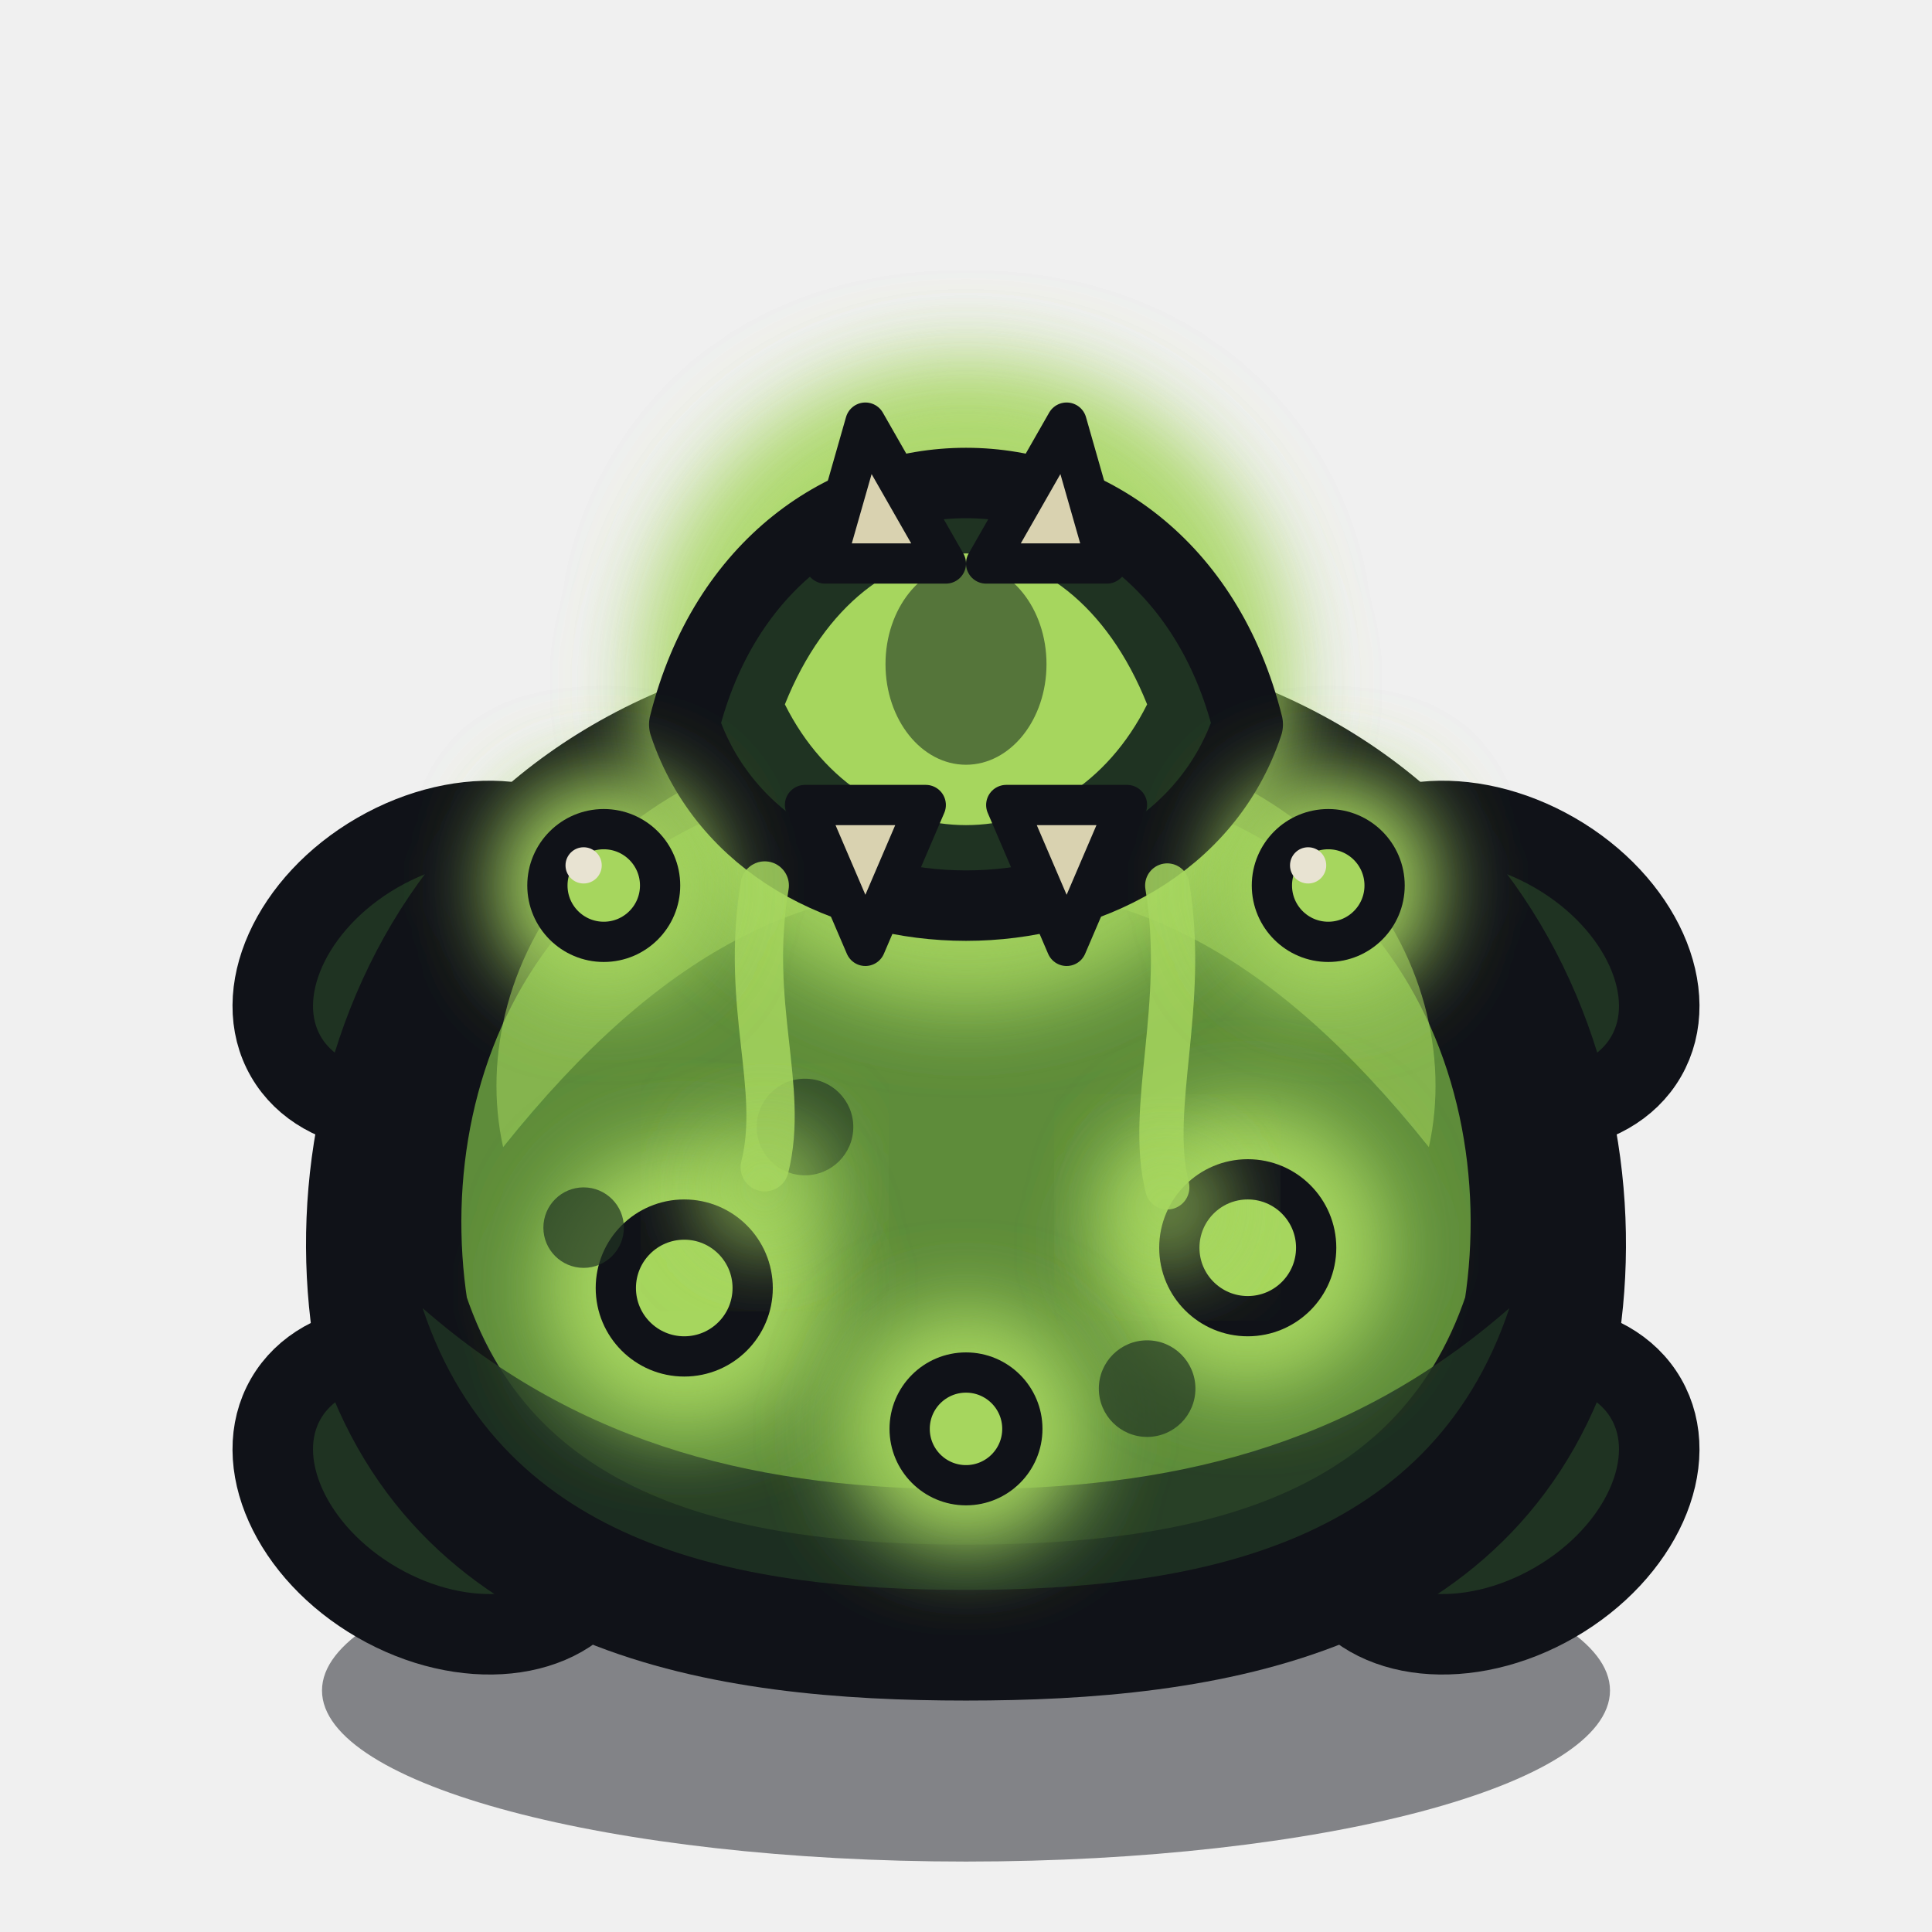
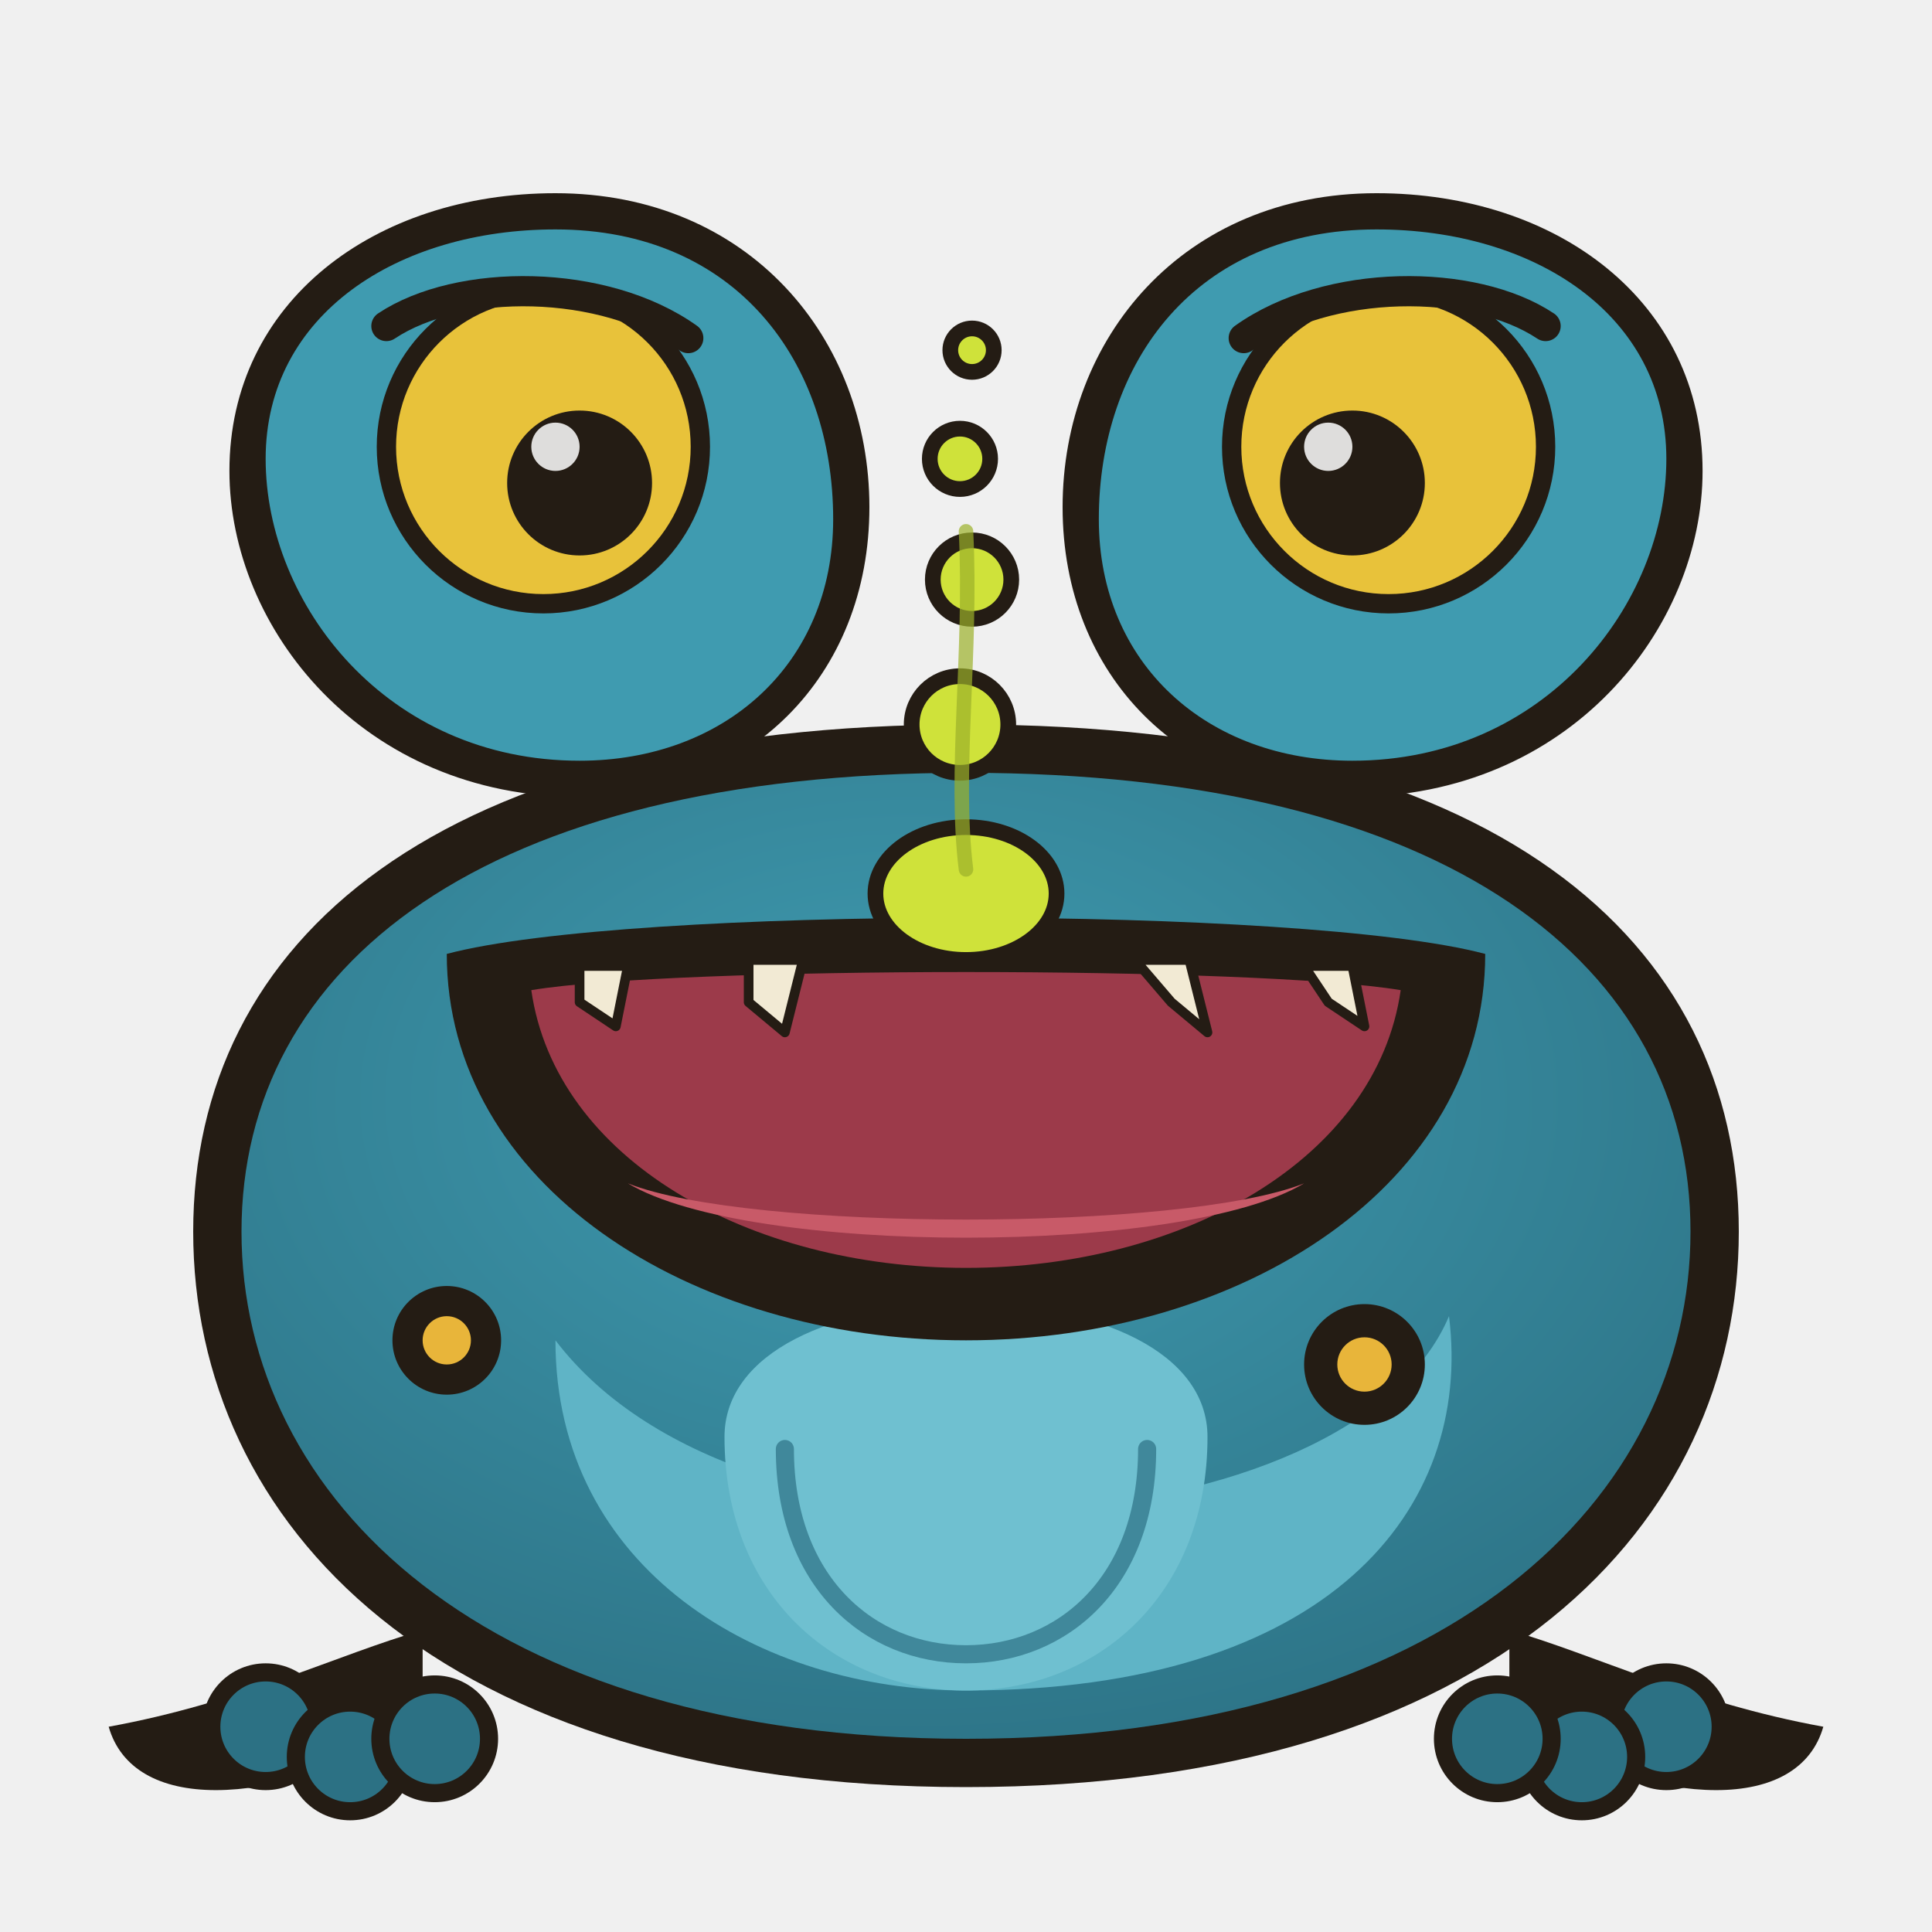
- <svg xmlns="http://www.w3.org/2000/svg" width="96" height="96" viewBox="0 0 96 96">
+ <svg xmlns="http://www.w3.org/2000/svg" viewBox="0 0 320 320" width="320" height="320">
  <defs>
-     <filter id="ps_glow" x="-90%" y="-90%" width="280%" height="280%">
-       <feGaussianBlur stdDeviation="2.4" result="b" />
-       <feMerge>
-         <feMergeNode in="b" />
-         <feMergeNode in="b" />
-       </feMerge>
-     </filter>
+     <radialGradient id="vig" cx="50%" cy="46%" r="62%">
+       <stop offset="58%" stop-color="#efe2c0" stop-opacity="0" />
+       <stop offset="100%" stop-color="#6b5a36" stop-opacity="0.45" />
+     </radialGradient>
+     <radialGradient id="paper" cx="38%" cy="30%" r="82%">
+       <stop offset="0%" stop-color="#f3e8c8" />
+       <stop offset="100%" stop-color="#e4d4ad" />
+     </radialGradient>
+     <radialGradient id="frog" cx="46%" cy="34%" r="74%">
+       <stop offset="0%" stop-color="#3f9bb0" />
+       <stop offset="100%" stop-color="#2c7184" />
+     </radialGradient>
  </defs>
-   <ellipse cx="48" cy="84" rx="32" ry="8.5" fill="#0b0d14" opacity="0.48" />
-   <g fill="#1f3322" stroke="#101218" stroke-width="4" stroke-linejoin="round">
-     <ellipse cx="22" cy="48" rx="9" ry="6.5" transform="rotate(-30 22 48)" />
-     <ellipse cx="74" cy="48" rx="9" ry="6.5" transform="rotate(30 74 48)" />
-     <ellipse cx="22" cy="74" rx="9" ry="6.5" transform="rotate(30 22 74)" />
-     <ellipse cx="74" cy="74" rx="9" ry="6.5" transform="rotate(-30 74 74)" />
-   </g>
-   <path d="M48 34 C72 34 80 52 78 66 C74 80 60 82 48 82 C36 82 22 80 18 66 C16 52 24 34 48 34 Z" fill="#1f3322" stroke="#101218" stroke-width="5" stroke-linejoin="round" />
-   <path d="M48 36 C70 36 77 52 75 65 C71 77 59 79 48 79 C37 79 25 77 21 65 C19 52 26 36 48 36 Z" fill="#5e8c3a" stroke="#101218" stroke-width="4.5" stroke-linejoin="round" />
-   <path d="M75 65 C71 77 59 79 48 79 C37 79 25 77 21 65 C29 72 38 74 48 74 C58 74 67 72 75 65 Z" fill="#1f3322" opacity="0.85" />
-   <path d="M48 36 C66 36 73 48 71 57 C63 47 56 44 48 44 C40 44 33 47 25 57 C23 48 30 36 48 36 Z" fill="#a6d65e" opacity="0.55" />
-   <g>
-     <circle cx="34" cy="64" r="6" fill="#a6d65e" filter="url(#ps_glow)" />
-     <circle cx="34" cy="64" r="3.4" fill="#a6d65e" stroke="#101218" stroke-width="2" />
-     <circle cx="62" cy="62" r="6" fill="#a6d65e" filter="url(#ps_glow)" />
-     <circle cx="62" cy="62" r="3.4" fill="#a6d65e" stroke="#101218" stroke-width="2" />
-     <circle cx="48" cy="71" r="5" fill="#a6d65e" filter="url(#ps_glow)" />
-     <circle cx="48" cy="71" r="2.8" fill="#a6d65e" stroke="#101218" stroke-width="2" />
-   </g>
-   <g fill="#1f3322" opacity="0.7">
-     <circle cx="40" cy="56" r="2.4" />
-     <circle cx="57" cy="69" r="2.4" />
-     <circle cx="29" cy="61" r="2" />
-   </g>
-   <circle cx="48" cy="34" r="15" fill="#a6d65e" filter="url(#ps_glow)" opacity="0.9" />
-   <path d="M34 36 C38 20 58 20 62 36 C58 48 38 48 34 36 Z" fill="#1f3322" stroke="#101218" stroke-width="3.5" stroke-linejoin="round" />
-   <path d="M39 35 C43 25 53 25 57 35 C53 43 43 43 39 35 Z" fill="#a6d65e" />
-   <ellipse cx="48" cy="33" rx="4" ry="5" fill="#1f3322" opacity="0.6" />
-   <g fill="#d9d2b0" stroke="#101218" stroke-width="2" stroke-linejoin="round">
-     <path d="M41 28 L43 21 L47 28 Z" />
-     <path d="M49 28 L53 21 L55 28 Z" />
-     <path d="M40 40 L43 47 L46 40 Z" />
-     <path d="M50 40 L53 47 L56 40 Z" />
-   </g>
-   <g fill="none" stroke="#a6d65e" stroke-linecap="round" opacity="0.85">
-     <path d="M38 44 C37 50 39 54 38 58" stroke-width="2.4" />
-     <path d="M58 44 C59 50 57 55 58 59" stroke-width="2.2" />
-   </g>
-   <circle cx="38" cy="59" r="2.2" fill="#a6d65e" filter="url(#ps_glow)" />
-   <circle cx="58" cy="60" r="2" fill="#a6d65e" filter="url(#ps_glow)" />
-   <g>
-     <circle cx="30" cy="44" r="4.5" fill="#a6d65e" filter="url(#ps_glow)" />
-     <circle cx="30" cy="44" r="2.8" fill="#a6d65e" stroke="#101218" stroke-width="2" />
-     <circle cx="29" cy="43" r="0.9" fill="#e8e3d2" />
-     <circle cx="66" cy="44" r="4.5" fill="#a6d65e" filter="url(#ps_glow)" />
-     <circle cx="66" cy="44" r="2.8" fill="#a6d65e" stroke="#101218" stroke-width="2" />
-     <circle cx="65" cy="43" r="0.9" fill="#e8e3d2" />
+   <g stroke-linejoin="round" stroke-linecap="round">
+     <g fill="#241c14">
+       <path d="M160 296 C72 296 32 252 32 204 C32 156 72 120 160 120                C248 120 288 156 288 204 C288 252 248 296 160 296 Z" />
+       <path d="M96 132 C60 132 38 104 38 78 C38 50 62 32 92 32                C124 32 144 56 144 84 C144 112 124 132 96 132 Z" />
+       <path d="M224 132 C260 132 282 104 282 78 C282 50 258 32 228 32                C196 32 176 56 176 84 C176 112 196 132 224 132 Z" />
+       <path d="M70 286 C44 300 22 300 18 286 C40 282 56 274 70 270 Z" />
+       <path d="M250 286 C276 300 298 300 302 286 C280 282 264 274 250 270 Z" />
+     </g>
+     <g fill="#2c7184" stroke="#241c14" stroke-width="3">
+       <g transform="translate(58 282)">
+         <circle cx="-14" cy="4" r="9" />
+         <circle cx="0" cy="9" r="9" />
+         <circle cx="14" cy="6" r="9" />
+       </g>
+       <g transform="translate(262 282)">
+         <circle cx="14" cy="4" r="9" />
+         <circle cx="0" cy="9" r="9" />
+         <circle cx="-14" cy="6" r="9" />
+       </g>
+     </g>
+     <path d="M160 288 C80 288 40 248 40 204 C40 160 80 128 160 128              C240 128 280 160 280 204 C280 248 240 288 160 288 Z" fill="url(#frog)" />
+     <path d="M92 222 C92 260 126 280 160 280 C220 280 244 250 240 218              C224 256 124 264 92 222 Z" fill="#5fb4c6" />
+     <g fill="#241c14">
+       <circle cx="108" cy="186" r="13" />
+       <circle cx="208" cy="180" r="11" />
+       <circle cx="150" cy="234" r="14" />
+       <circle cx="226" cy="226" r="10" />
+       <circle cx="74" cy="222" r="9" />
+     </g>
+     <g fill="#e8b53a">
+       <circle cx="108" cy="186" r="6" />
+       <circle cx="208" cy="180" r="5" />
+       <circle cx="150" cy="234" r="6.5" />
+       <circle cx="226" cy="226" r="4.5" />
+       <circle cx="74" cy="222" r="4" />
+     </g>
+     <path d="M120 238 C120 264 138 280 160 280 C182 280 200 264 200 238              C200 224 182 216 160 216 C138 216 120 224 120 238 Z" fill="#6fc0d0" />
+     <path d="M130 240 C130 262 144 274 160 274 C176 274 190 262 190 240" fill="none" stroke="#2c7184" stroke-width="3" opacity="0.7" />
+     <path d="M96 126 C64 126 44 100 44 76 C44 52 66 38 92 38              C122 38 138 60 138 86 C138 110 120 126 96 126 Z" fill="#3f9bb0" />
+     <path d="M224 126 C256 126 276 100 276 76 C276 52 254 38 228 38              C198 38 182 60 182 86 C182 110 200 126 224 126 Z" fill="#3f9bb0" />
+     <circle cx="90" cy="74" r="26" fill="#e8c23a" />
+     <circle cx="230" cy="74" r="26" fill="#e8c23a" />
+     <circle cx="90" cy="74" r="26" fill="none" stroke="#241c14" stroke-width="3.2" />
+     <circle cx="230" cy="74" r="26" fill="none" stroke="#241c14" stroke-width="3.2" />
+     <circle cx="96" cy="80" r="12" fill="#241c14" />
+     <circle cx="224" cy="80" r="12" fill="#241c14" />
+     <circle cx="92" cy="74" r="4" fill="#fff" opacity="0.85" />
+     <circle cx="220" cy="74" r="4" fill="#fff" opacity="0.85" />
+     <path d="M64 54 C76 46 100 46 114 56" fill="none" stroke="#241c14" stroke-width="5" stroke-linecap="round" />
+     <path d="M206 56 C220 46 244 46 256 54" fill="none" stroke="#241c14" stroke-width="5" stroke-linecap="round" />
+     <path d="M74 158 C104 150 216 150 246 158 C246 196 206 222 160 222              C114 222 74 196 74 158 Z" fill="#241c14" />
+     <path d="M88 164 C112 160 208 160 232 164 C228 192 196 210 160 210              C124 210 92 192 88 164 Z" fill="#9c3a4a" />
+     <path d="M104 196 C124 208 196 208 216 196 C196 204 124 204 104 196 Z" fill="#c85a68" />
+     <g fill="#f2ead4" stroke="#241c14" stroke-width="1.6">
+       <path d="M96 160 l8 0 l-2 10 l-6 -4 Z" />
+       <path d="M124 159 l9 0 l-3 12 l-6 -5 Z" />
+       <path d="M188 159 l9 0 l3 12 l-6 -5 Z" />
+       <path d="M216 160 l8 0 l2 10 l-6 -4 Z" />
+     </g>
+     <g fill="#cfe23a" stroke="#241c14" stroke-width="2.6">
+       <ellipse cx="160" cy="148" rx="15" ry="11" />
+       <circle cx="159" cy="120" r="8" />
+       <circle cx="161" cy="96" r="6.5" />
+       <circle cx="159" cy="76" r="5" />
+       <circle cx="161" cy="58" r="3.6" />
+     </g>
+     <path d="M160 144 C158 128 161 108 160 88" fill="none" stroke="#9bb02a" stroke-width="2.4" opacity="0.7" />
  </g>
</svg>
